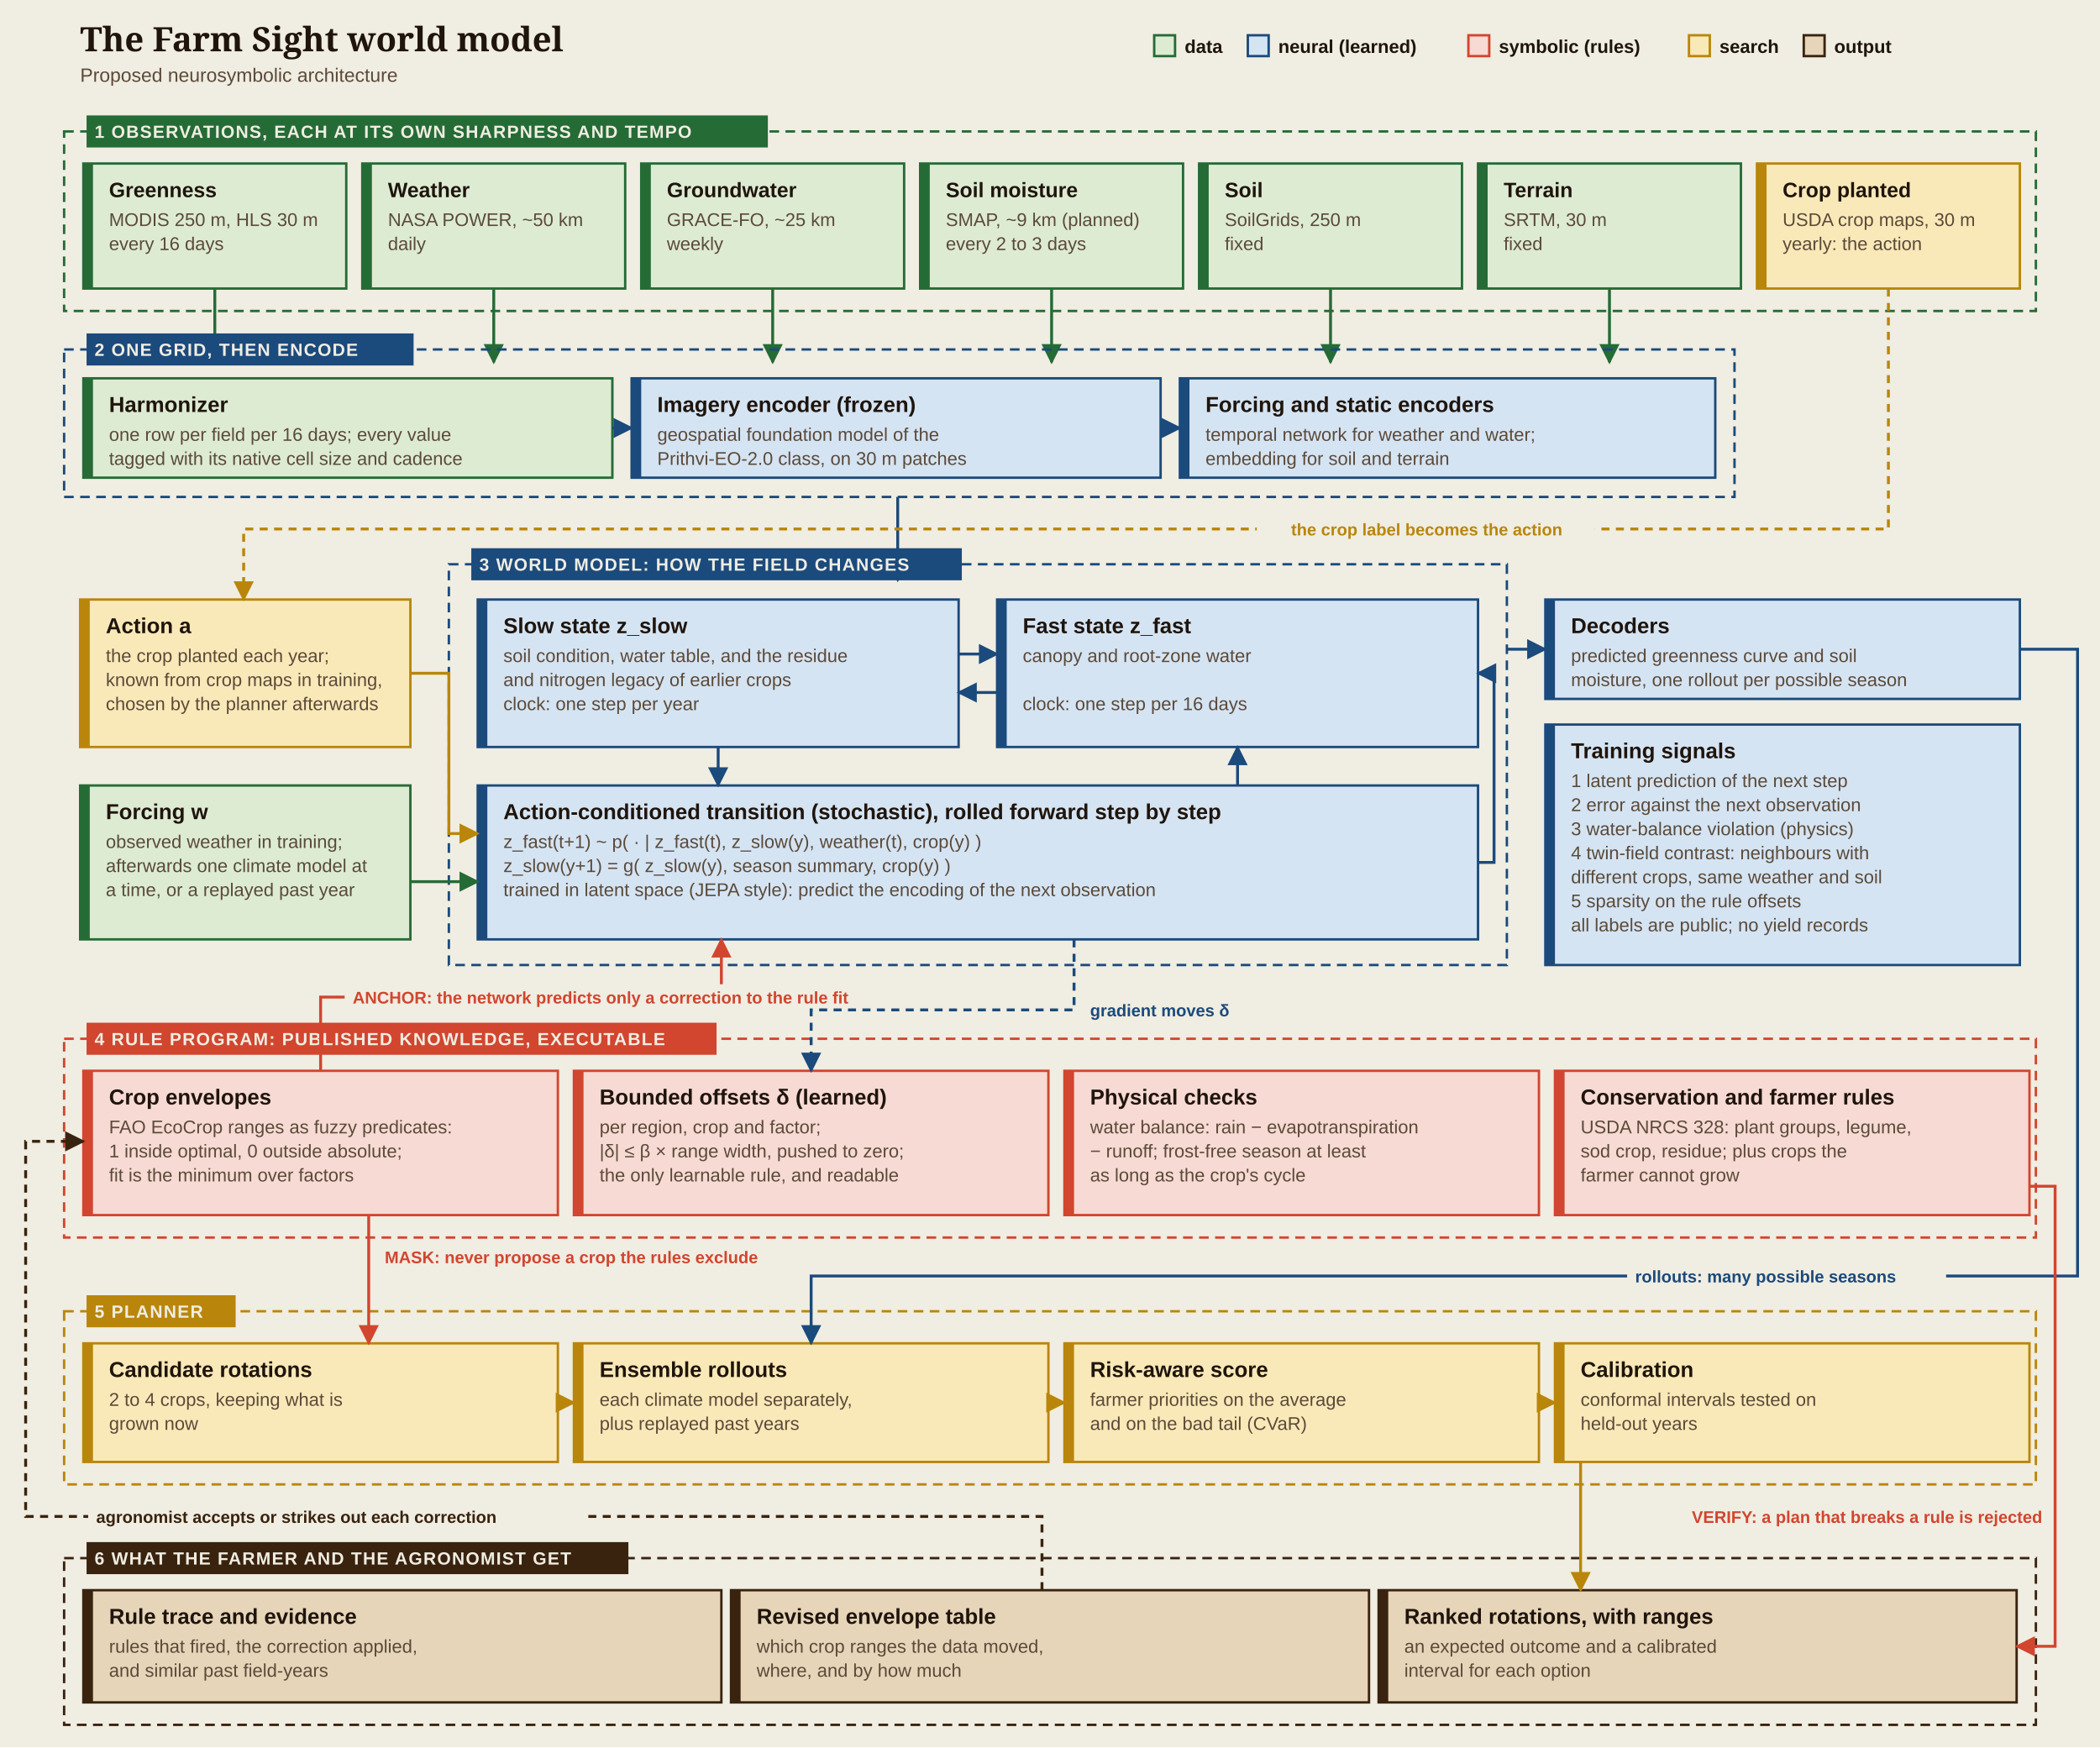
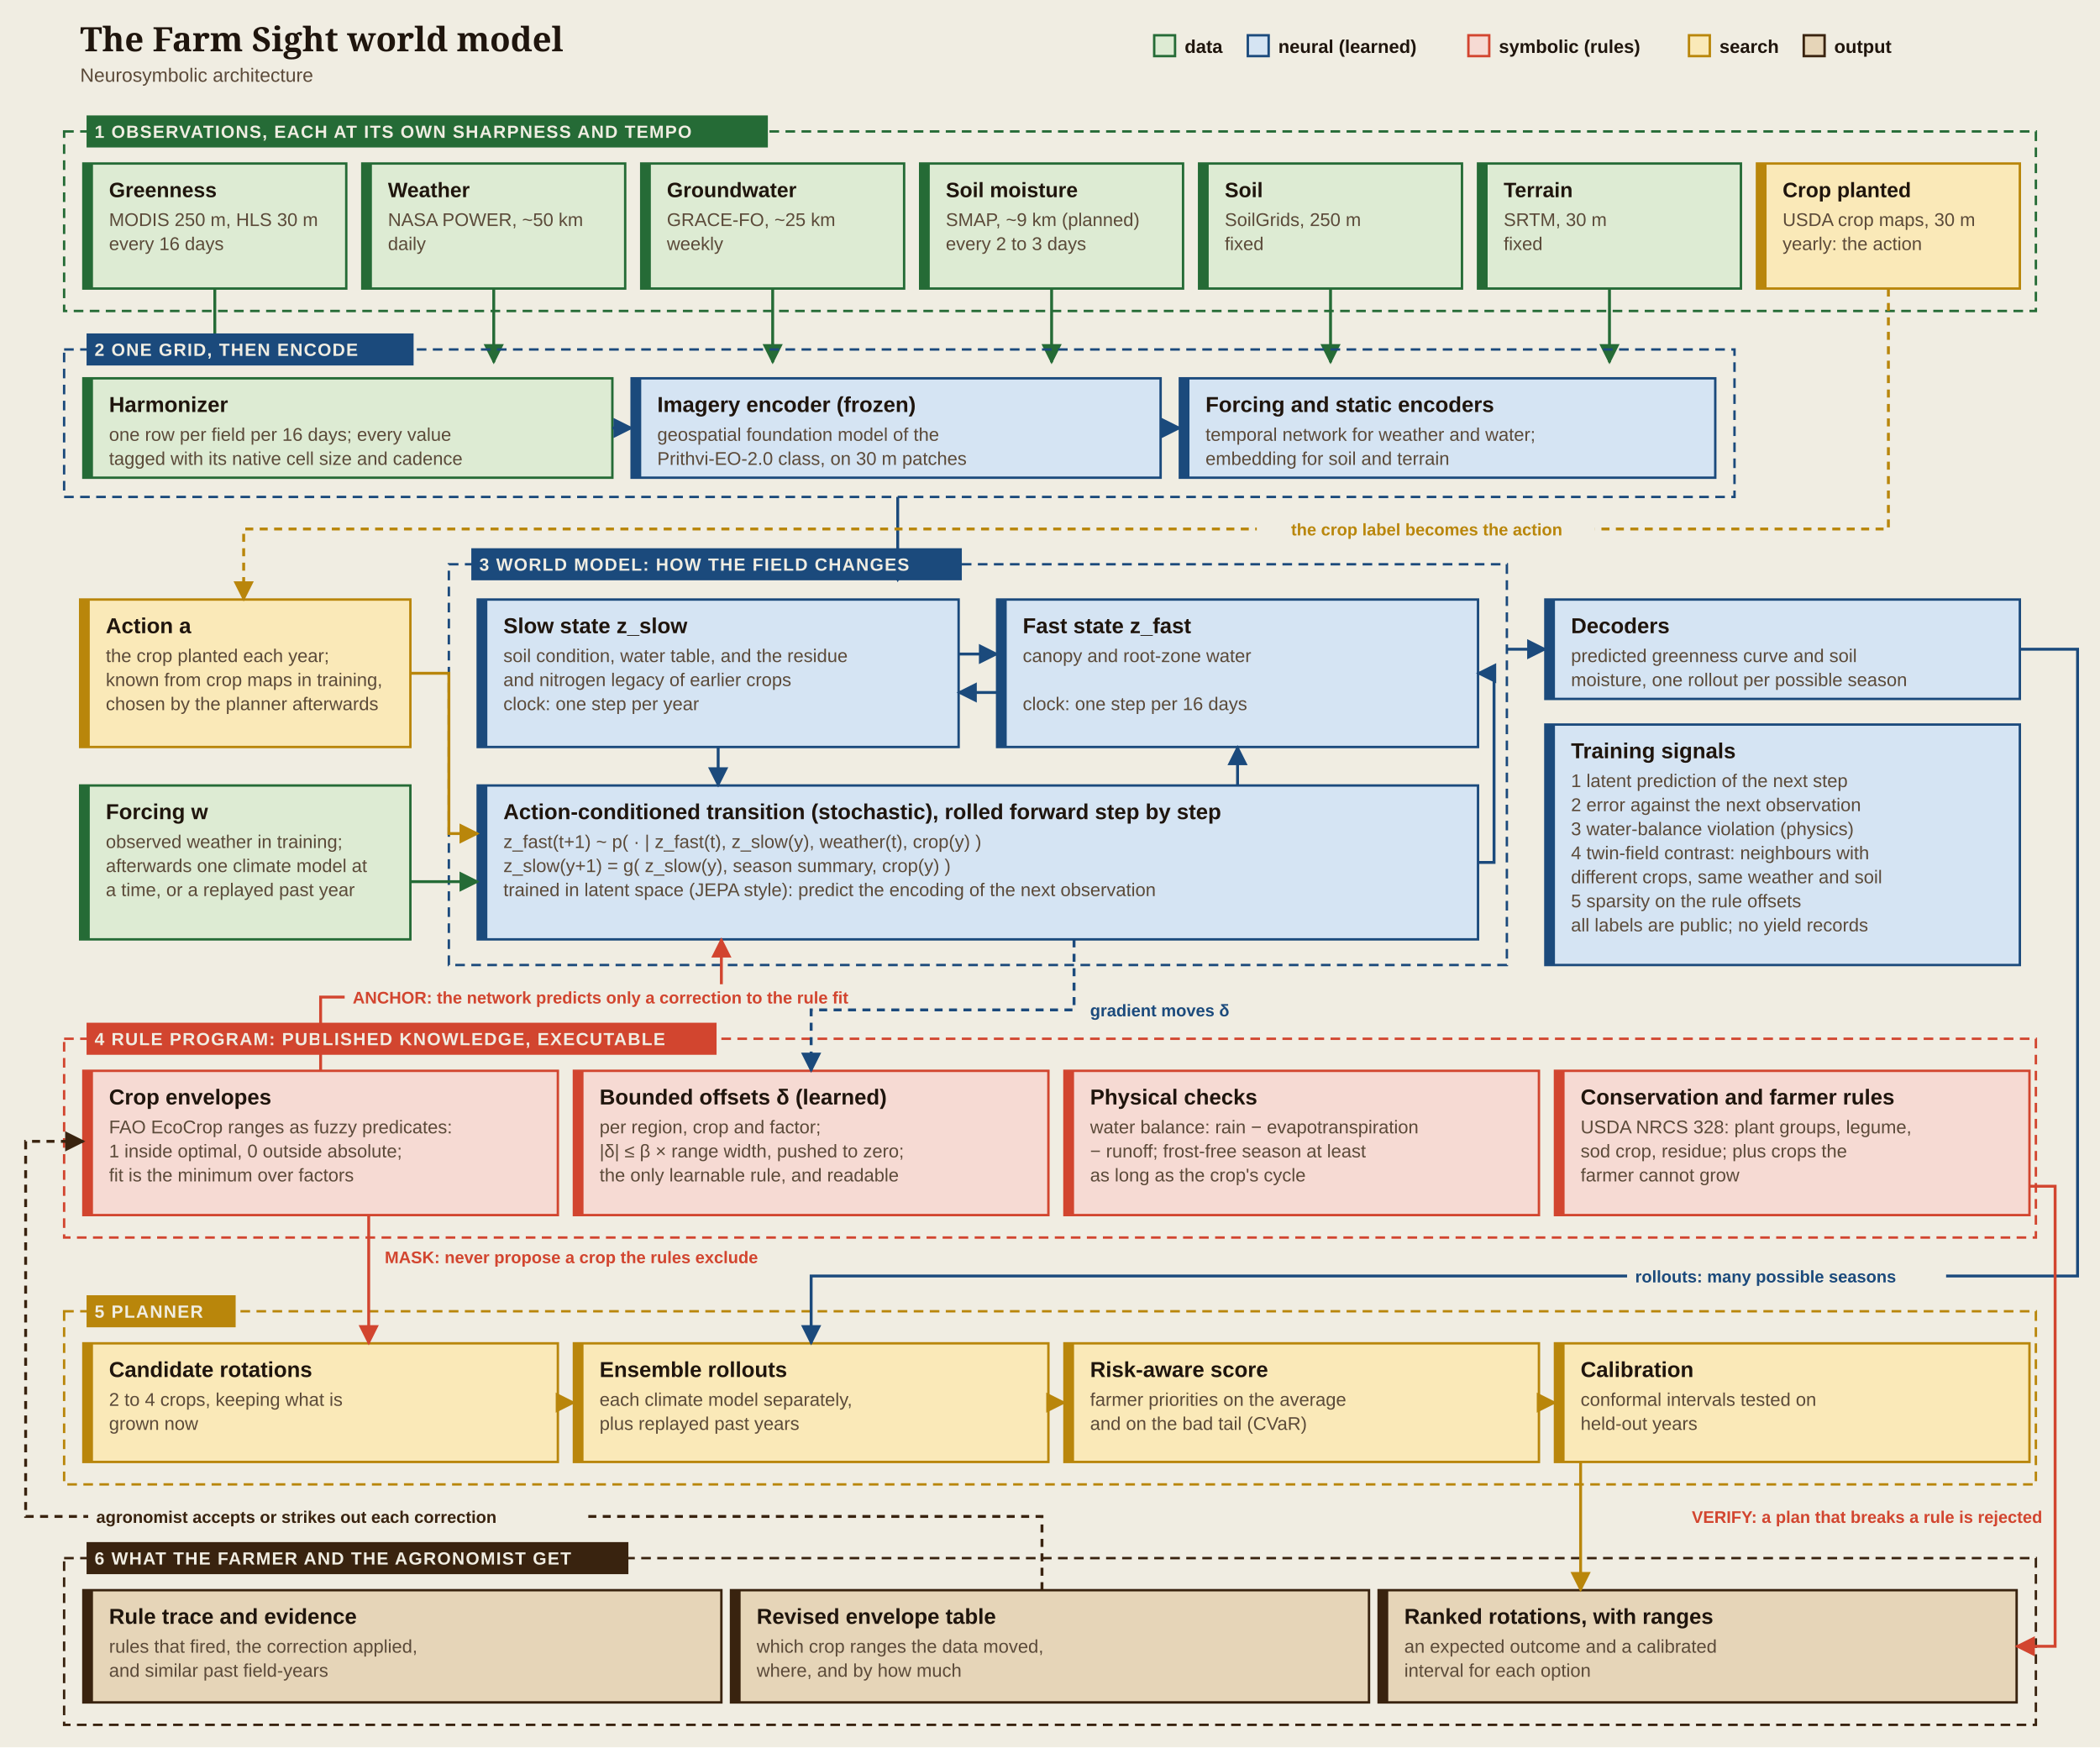
- <svg xmlns="http://www.w3.org/2000/svg" viewBox="-30 0 1310 1090" role="img" aria-label="Architecture of the proposed Farm Sight world model: observations are harmonized and encoded, a two-clock world model predicts how the field changes given the crop and the weather, a rule program anchors, masks and verifies it, and a planner searches rotations across climate models.">
+ <svg xmlns="http://www.w3.org/2000/svg" viewBox="-30 0 1310 1090" role="img" aria-label="Architecture of the Farm Sight world model: observations are harmonized and encoded, a two-clock world model predicts how the field changes given the crop and the weather, a rule program anchors, masks and verifies it, and a planner searches rotations across climate models.">
  <defs>
+     <marker id="arrow-39230F" viewBox="0 0 10 10" refX="9" refY="5" markerWidth="7" markerHeight="7" orient="auto-start-reverse">
+       <path d="M0 0L10 5L0 10z" fill="#39230F" />
+     </marker>
+     <marker id="arrow-B9860B" viewBox="0 0 10 10" refX="9" refY="5" markerWidth="7" markerHeight="7" orient="auto-start-reverse">
+       <path d="M0 0L10 5L0 10z" fill="#B9860B" />
+     </marker>
    <marker id="arrow-1B4A7C" viewBox="0 0 10 10" refX="9" refY="5" markerWidth="7" markerHeight="7" orient="auto-start-reverse">
      <path d="M0 0L10 5L0 10z" fill="#1B4A7C" />
    </marker>
-     <marker id="arrow-39230F" viewBox="0 0 10 10" refX="9" refY="5" markerWidth="7" markerHeight="7" orient="auto-start-reverse">
-       <path d="M0 0L10 5L0 10z" fill="#39230F" />
-     </marker>
-     <marker id="arrow-B9860B" viewBox="0 0 10 10" refX="9" refY="5" markerWidth="7" markerHeight="7" orient="auto-start-reverse">
-       <path d="M0 0L10 5L0 10z" fill="#B9860B" />
+     <marker id="arrow-D2452F" viewBox="0 0 10 10" refX="9" refY="5" markerWidth="7" markerHeight="7" orient="auto-start-reverse">
+       <path d="M0 0L10 5L0 10z" fill="#D2452F" />
    </marker>
    <marker id="arrow-256B36" viewBox="0 0 10 10" refX="9" refY="5" markerWidth="7" markerHeight="7" orient="auto-start-reverse">
      <path d="M0 0L10 5L0 10z" fill="#256B36" />
-     </marker>
-     <marker id="arrow-D2452F" viewBox="0 0 10 10" refX="9" refY="5" markerWidth="7" markerHeight="7" orient="auto-start-reverse">
-       <path d="M0 0L10 5L0 10z" fill="#D2452F" />
    </marker>
  </defs>
  <rect x="-30" width="1310" height="1090" fill="#F0EDE2" />
  <text x="20" y="32" font-family="Besley, Georgia, serif" font-size="21" font-weight="800" fill="#1F150D" text-anchor="start">The Farm Sight world model</text>
-   <text x="20" y="51" font-family="'Libre Franklin', 'Helvetica Neue', Arial, sans-serif" font-size="12" font-weight="500" fill="#5B4A39" text-anchor="start">Proposed neurosymbolic architecture</text>
+   <text x="20" y="51" font-family="'Libre Franklin', 'Helvetica Neue', Arial, sans-serif" font-size="12" font-weight="500" fill="#5B4A39" text-anchor="start">Neurosymbolic architecture</text>
  <rect x="690" y="22" width="13" height="13" fill="#DDEBD3" stroke="#256B36" stroke-width="1.5" />
  <text x="709" y="33" font-family="'Libre Franklin', 'Helvetica Neue', Arial, sans-serif" font-size="11.5" font-weight="600" fill="#1F150D" text-anchor="start">data</text>
  <rect x="748.4" y="22" width="13" height="13" fill="#D5E4F3" stroke="#1B4A7C" stroke-width="1.5" />
  <text x="767.4" y="33" font-family="'Libre Franklin', 'Helvetica Neue', Arial, sans-serif" font-size="11.5" font-weight="600" fill="#1F150D" text-anchor="start">neural (learned)</text>
  <rect x="886.0" y="22" width="13" height="13" fill="#F6DAD3" stroke="#D2452F" stroke-width="1.5" />
  <text x="905.0" y="33" font-family="'Libre Franklin', 'Helvetica Neue', Arial, sans-serif" font-size="11.5" font-weight="600" fill="#1F150D" text-anchor="start">symbolic (rules)</text>
  <rect x="1023.6" y="22" width="13" height="13" fill="#FAE9B8" stroke="#B9860B" stroke-width="1.5" />
  <text x="1042.6" y="33" font-family="'Libre Franklin', 'Helvetica Neue', Arial, sans-serif" font-size="11.5" font-weight="600" fill="#1F150D" text-anchor="start">search</text>
  <rect x="1095.2" y="22" width="13" height="13" fill="#E6D5B8" stroke="#39230F" stroke-width="1.5" />
  <text x="1114.2" y="33" font-family="'Libre Franklin', 'Helvetica Neue', Arial, sans-serif" font-size="11.5" font-weight="600" fill="#1F150D" text-anchor="start">output</text>
  <rect x="10" y="82" width="1230" height="112" fill="none" stroke="#256B36" stroke-width="1.5" stroke-dasharray="6 4" />
  <rect x="24" y="72" width="425" height="20" fill="#256B36" />
  <text x="29" y="86" font-family="'Libre Franklin', 'Helvetica Neue', Arial, sans-serif" font-size="11" font-weight="700" fill="#F0EDE2" text-anchor="start" letter-spacing=".06em">1  OBSERVATIONS, EACH AT ITS OWN SHARPNESS AND TEMPO</text>
  <rect x="22" y="102" width="164" height="78" fill="#DDEBD3" stroke="#256B36" stroke-width="1.5" />
  <rect x="22" y="102" width="6" height="78" fill="#256B36" />
  <text x="38" y="123" font-family="'Libre Franklin', 'Helvetica Neue', Arial, sans-serif" font-size="13" font-weight="700" fill="#1F150D" text-anchor="start">Greenness</text>
  <text x="38" y="141" font-family="'Libre Franklin', 'Helvetica Neue', Arial, sans-serif" font-size="11.5" font-weight="400" fill="#5B4A39" text-anchor="start">MODIS 250 m, HLS 30 m</text>
  <text x="38" y="156" font-family="'Libre Franklin', 'Helvetica Neue', Arial, sans-serif" font-size="11.5" font-weight="400" fill="#5B4A39" text-anchor="start">every 16 days</text>
  <polyline points="104.0,180 104.0,226" fill="none" stroke="#256B36" stroke-width="1.8" marker-end="url(#arrow-256B36)" />
  <rect x="196" y="102" width="164" height="78" fill="#DDEBD3" stroke="#256B36" stroke-width="1.5" />
  <rect x="196" y="102" width="6" height="78" fill="#256B36" />
  <text x="212" y="123" font-family="'Libre Franklin', 'Helvetica Neue', Arial, sans-serif" font-size="13" font-weight="700" fill="#1F150D" text-anchor="start">Weather</text>
  <text x="212" y="141" font-family="'Libre Franklin', 'Helvetica Neue', Arial, sans-serif" font-size="11.5" font-weight="400" fill="#5B4A39" text-anchor="start">NASA POWER, ~50 km</text>
  <text x="212" y="156" font-family="'Libre Franklin', 'Helvetica Neue', Arial, sans-serif" font-size="11.5" font-weight="400" fill="#5B4A39" text-anchor="start">daily</text>
  <polyline points="278.0,180 278.0,226" fill="none" stroke="#256B36" stroke-width="1.8" marker-end="url(#arrow-256B36)" />
  <rect x="370" y="102" width="164" height="78" fill="#DDEBD3" stroke="#256B36" stroke-width="1.5" />
  <rect x="370" y="102" width="6" height="78" fill="#256B36" />
  <text x="386" y="123" font-family="'Libre Franklin', 'Helvetica Neue', Arial, sans-serif" font-size="13" font-weight="700" fill="#1F150D" text-anchor="start">Groundwater</text>
  <text x="386" y="141" font-family="'Libre Franklin', 'Helvetica Neue', Arial, sans-serif" font-size="11.5" font-weight="400" fill="#5B4A39" text-anchor="start">GRACE-FO, ~25 km</text>
  <text x="386" y="156" font-family="'Libre Franklin', 'Helvetica Neue', Arial, sans-serif" font-size="11.5" font-weight="400" fill="#5B4A39" text-anchor="start">weekly</text>
  <polyline points="452.0,180 452.0,226" fill="none" stroke="#256B36" stroke-width="1.8" marker-end="url(#arrow-256B36)" />
  <rect x="544" y="102" width="164" height="78" fill="#DDEBD3" stroke="#256B36" stroke-width="1.5" />
  <rect x="544" y="102" width="6" height="78" fill="#256B36" />
  <text x="560" y="123" font-family="'Libre Franklin', 'Helvetica Neue', Arial, sans-serif" font-size="13" font-weight="700" fill="#1F150D" text-anchor="start">Soil moisture</text>
  <text x="560" y="141" font-family="'Libre Franklin', 'Helvetica Neue', Arial, sans-serif" font-size="11.5" font-weight="400" fill="#5B4A39" text-anchor="start">SMAP, ~9 km (planned)</text>
  <text x="560" y="156" font-family="'Libre Franklin', 'Helvetica Neue', Arial, sans-serif" font-size="11.5" font-weight="400" fill="#5B4A39" text-anchor="start">every 2 to 3 days</text>
  <polyline points="626.0,180 626.0,226" fill="none" stroke="#256B36" stroke-width="1.8" marker-end="url(#arrow-256B36)" />
  <rect x="718" y="102" width="164" height="78" fill="#DDEBD3" stroke="#256B36" stroke-width="1.5" />
  <rect x="718" y="102" width="6" height="78" fill="#256B36" />
  <text x="734" y="123" font-family="'Libre Franklin', 'Helvetica Neue', Arial, sans-serif" font-size="13" font-weight="700" fill="#1F150D" text-anchor="start">Soil</text>
  <text x="734" y="141" font-family="'Libre Franklin', 'Helvetica Neue', Arial, sans-serif" font-size="11.5" font-weight="400" fill="#5B4A39" text-anchor="start">SoilGrids, 250 m</text>
  <text x="734" y="156" font-family="'Libre Franklin', 'Helvetica Neue', Arial, sans-serif" font-size="11.5" font-weight="400" fill="#5B4A39" text-anchor="start">fixed</text>
  <polyline points="800.0,180 800.0,226" fill="none" stroke="#256B36" stroke-width="1.8" marker-end="url(#arrow-256B36)" />
  <rect x="892" y="102" width="164" height="78" fill="#DDEBD3" stroke="#256B36" stroke-width="1.5" />
  <rect x="892" y="102" width="6" height="78" fill="#256B36" />
  <text x="908" y="123" font-family="'Libre Franklin', 'Helvetica Neue', Arial, sans-serif" font-size="13" font-weight="700" fill="#1F150D" text-anchor="start">Terrain</text>
  <text x="908" y="141" font-family="'Libre Franklin', 'Helvetica Neue', Arial, sans-serif" font-size="11.5" font-weight="400" fill="#5B4A39" text-anchor="start">SRTM, 30 m</text>
  <text x="908" y="156" font-family="'Libre Franklin', 'Helvetica Neue', Arial, sans-serif" font-size="11.5" font-weight="400" fill="#5B4A39" text-anchor="start">fixed</text>
  <polyline points="974.0,180 974.0,226" fill="none" stroke="#256B36" stroke-width="1.8" marker-end="url(#arrow-256B36)" />
  <rect x="1066" y="102" width="164" height="78" fill="#FAE9B8" stroke="#B9860B" stroke-width="1.5" />
  <rect x="1066" y="102" width="6" height="78" fill="#B9860B" />
  <text x="1082" y="123" font-family="'Libre Franklin', 'Helvetica Neue', Arial, sans-serif" font-size="13" font-weight="700" fill="#1F150D" text-anchor="start">Crop planted</text>
  <text x="1082" y="141" font-family="'Libre Franklin', 'Helvetica Neue', Arial, sans-serif" font-size="11.5" font-weight="400" fill="#5B4A39" text-anchor="start">USDA crop maps, 30 m</text>
  <text x="1082" y="156" font-family="'Libre Franklin', 'Helvetica Neue', Arial, sans-serif" font-size="11.5" font-weight="400" fill="#5B4A39" text-anchor="start">yearly: the action</text>
  <rect x="10" y="218" width="1042" height="92" fill="none" stroke="#1B4A7C" stroke-width="1.5" stroke-dasharray="6 4" />
  <rect x="24" y="208" width="204" height="20" fill="#1B4A7C" />
  <text x="29" y="222" font-family="'Libre Franklin', 'Helvetica Neue', Arial, sans-serif" font-size="11" font-weight="700" fill="#F0EDE2" text-anchor="start" letter-spacing=".06em">2  ONE GRID, THEN ENCODE</text>
  <rect x="22" y="236" width="330" height="62" fill="#DDEBD3" stroke="#256B36" stroke-width="1.5" />
  <rect x="22" y="236" width="6" height="62" fill="#256B36" />
  <text x="38" y="257" font-family="'Libre Franklin', 'Helvetica Neue', Arial, sans-serif" font-size="13.5" font-weight="700" fill="#1F150D" text-anchor="start">Harmonizer</text>
  <text x="38" y="275" font-family="'Libre Franklin', 'Helvetica Neue', Arial, sans-serif" font-size="11.5" font-weight="400" fill="#5B4A39" text-anchor="start">one row per field per 16 days; every value</text>
  <text x="38" y="290" font-family="'Libre Franklin', 'Helvetica Neue', Arial, sans-serif" font-size="11.5" font-weight="400" fill="#5B4A39" text-anchor="start">tagged with its native cell size and cadence</text>
  <rect x="364" y="236" width="330" height="62" fill="#D5E4F3" stroke="#1B4A7C" stroke-width="1.5" />
  <rect x="364" y="236" width="6" height="62" fill="#1B4A7C" />
  <text x="380" y="257" font-family="'Libre Franklin', 'Helvetica Neue', Arial, sans-serif" font-size="13.5" font-weight="700" fill="#1F150D" text-anchor="start">Imagery encoder (frozen)</text>
  <text x="380" y="275" font-family="'Libre Franklin', 'Helvetica Neue', Arial, sans-serif" font-size="11.5" font-weight="400" fill="#5B4A39" text-anchor="start">geospatial foundation model of the</text>
  <text x="380" y="290" font-family="'Libre Franklin', 'Helvetica Neue', Arial, sans-serif" font-size="11.5" font-weight="400" fill="#5B4A39" text-anchor="start">Prithvi-EO-2.0 class, on 30 m patches</text>
  <rect x="706" y="236" width="334" height="62" fill="#D5E4F3" stroke="#1B4A7C" stroke-width="1.5" />
  <rect x="706" y="236" width="6" height="62" fill="#1B4A7C" />
  <text x="722" y="257" font-family="'Libre Franklin', 'Helvetica Neue', Arial, sans-serif" font-size="13.5" font-weight="700" fill="#1F150D" text-anchor="start">Forcing and static encoders</text>
  <text x="722" y="275" font-family="'Libre Franklin', 'Helvetica Neue', Arial, sans-serif" font-size="11.5" font-weight="400" fill="#5B4A39" text-anchor="start">temporal network for weather and water;</text>
  <text x="722" y="290" font-family="'Libre Franklin', 'Helvetica Neue', Arial, sans-serif" font-size="11.5" font-weight="400" fill="#5B4A39" text-anchor="start">embedding for soil and terrain</text>
  <polyline points="352,267 364,267" fill="none" stroke="#1B4A7C" stroke-width="1.8" marker-end="url(#arrow-1B4A7C)" />
  <polyline points="694,267 706,267" fill="none" stroke="#1B4A7C" stroke-width="1.8" marker-end="url(#arrow-1B4A7C)" />
  <polyline points="530,310 530,362" fill="none" stroke="#1B4A7C" stroke-width="1.8" marker-end="url(#arrow-1B4A7C)" />
  <rect x="250" y="352" width="660" height="250" fill="none" stroke="#1B4A7C" stroke-width="1.5" stroke-dasharray="6 4" />
  <rect x="264" y="342" width="306" height="20" fill="#1B4A7C" />
  <text x="269" y="356" font-family="'Libre Franklin', 'Helvetica Neue', Arial, sans-serif" font-size="11" font-weight="700" fill="#F0EDE2" text-anchor="start" letter-spacing=".06em">3  WORLD MODEL: HOW THE FIELD CHANGES</text>
  <rect x="268" y="374" width="300" height="92" fill="#D5E4F3" stroke="#1B4A7C" stroke-width="1.5" />
  <rect x="268" y="374" width="6" height="92" fill="#1B4A7C" />
  <text x="284" y="395" font-family="'Libre Franklin', 'Helvetica Neue', Arial, sans-serif" font-size="13.5" font-weight="700" fill="#1F150D" text-anchor="start">Slow state  z_slow</text>
  <text x="284" y="413" font-family="'Libre Franklin', 'Helvetica Neue', Arial, sans-serif" font-size="11.5" font-weight="400" fill="#5B4A39" text-anchor="start">soil condition, water table, and the residue</text>
  <text x="284" y="428" font-family="'Libre Franklin', 'Helvetica Neue', Arial, sans-serif" font-size="11.5" font-weight="400" fill="#5B4A39" text-anchor="start">and nitrogen legacy of earlier crops</text>
  <text x="284" y="443" font-family="'Libre Franklin', 'Helvetica Neue', Arial, sans-serif" font-size="11.5" font-weight="400" fill="#5B4A39" text-anchor="start">clock: one step per year</text>
  <rect x="592" y="374" width="300" height="92" fill="#D5E4F3" stroke="#1B4A7C" stroke-width="1.5" />
  <rect x="592" y="374" width="6" height="92" fill="#1B4A7C" />
  <text x="608" y="395" font-family="'Libre Franklin', 'Helvetica Neue', Arial, sans-serif" font-size="13.5" font-weight="700" fill="#1F150D" text-anchor="start">Fast state  z_fast</text>
  <text x="608" y="413" font-family="'Libre Franklin', 'Helvetica Neue', Arial, sans-serif" font-size="11.5" font-weight="400" fill="#5B4A39" text-anchor="start">canopy and root-zone water</text>
  <text x="608" y="428" font-family="'Libre Franklin', 'Helvetica Neue', Arial, sans-serif" font-size="11.5" font-weight="400" fill="#5B4A39" text-anchor="start" />
  <text x="608" y="443" font-family="'Libre Franklin', 'Helvetica Neue', Arial, sans-serif" font-size="11.5" font-weight="400" fill="#5B4A39" text-anchor="start">clock: one step per 16 days</text>
  <polyline points="568,408 592,408" fill="none" stroke="#1B4A7C" stroke-width="1.8" marker-end="url(#arrow-1B4A7C)" />
  <polyline points="592,432 568,432" fill="none" stroke="#1B4A7C" stroke-width="1.8" marker-end="url(#arrow-1B4A7C)" />
  <rect x="268" y="490" width="624" height="96" fill="#D5E4F3" stroke="#1B4A7C" stroke-width="1.5" />
  <rect x="268" y="490" width="6" height="96" fill="#1B4A7C" />
  <text x="284" y="511" font-family="'Libre Franklin', 'Helvetica Neue', Arial, sans-serif" font-size="13.5" font-weight="700" fill="#1F150D" text-anchor="start">Action-conditioned transition (stochastic), rolled forward step by step</text>
  <text x="284" y="529" font-family="'Libre Franklin', 'Helvetica Neue', Arial, sans-serif" font-size="11.5" font-weight="400" fill="#5B4A39" text-anchor="start">z_fast(t+1) ~ p( · | z_fast(t), z_slow(y), weather(t), crop(y) )</text>
  <text x="284" y="544" font-family="'Libre Franklin', 'Helvetica Neue', Arial, sans-serif" font-size="11.5" font-weight="400" fill="#5B4A39" text-anchor="start">z_slow(y+1) = g( z_slow(y), season summary, crop(y) )</text>
  <text x="284" y="559" font-family="'Libre Franklin', 'Helvetica Neue', Arial, sans-serif" font-size="11.5" font-weight="400" fill="#5B4A39" text-anchor="start">trained in latent space (JEPA style): predict the encoding of the next observation</text>
  <polyline points="418,466 418,490" fill="none" stroke="#1B4A7C" stroke-width="1.8" marker-end="url(#arrow-1B4A7C)" />
  <polyline points="742,490 742,466" fill="none" stroke="#1B4A7C" stroke-width="1.8" marker-end="url(#arrow-1B4A7C)" />
  <polyline points="892,538 902,538 902,420 892,420" fill="none" stroke="#1B4A7C" stroke-width="1.8" marker-end="url(#arrow-1B4A7C)" />
  <rect x="20" y="374" width="206" height="92" fill="#FAE9B8" stroke="#B9860B" stroke-width="1.5" />
  <rect x="20" y="374" width="6" height="92" fill="#B9860B" />
  <text x="36" y="395" font-family="'Libre Franklin', 'Helvetica Neue', Arial, sans-serif" font-size="13.5" font-weight="700" fill="#1F150D" text-anchor="start">Action  a</text>
  <text x="36" y="413" font-family="'Libre Franklin', 'Helvetica Neue', Arial, sans-serif" font-size="11.5" font-weight="400" fill="#5B4A39" text-anchor="start">the crop planted each year;</text>
  <text x="36" y="428" font-family="'Libre Franklin', 'Helvetica Neue', Arial, sans-serif" font-size="11.5" font-weight="400" fill="#5B4A39" text-anchor="start">known from crop maps in training,</text>
  <text x="36" y="443" font-family="'Libre Franklin', 'Helvetica Neue', Arial, sans-serif" font-size="11.5" font-weight="400" fill="#5B4A39" text-anchor="start">chosen by the planner afterwards</text>
  <rect x="20" y="490" width="206" height="96" fill="#DDEBD3" stroke="#256B36" stroke-width="1.5" />
  <rect x="20" y="490" width="6" height="96" fill="#256B36" />
  <text x="36" y="511" font-family="'Libre Franklin', 'Helvetica Neue', Arial, sans-serif" font-size="13.5" font-weight="700" fill="#1F150D" text-anchor="start">Forcing  w</text>
  <text x="36" y="529" font-family="'Libre Franklin', 'Helvetica Neue', Arial, sans-serif" font-size="11.5" font-weight="400" fill="#5B4A39" text-anchor="start">observed weather in training;</text>
  <text x="36" y="544" font-family="'Libre Franklin', 'Helvetica Neue', Arial, sans-serif" font-size="11.5" font-weight="400" fill="#5B4A39" text-anchor="start">afterwards one climate model at</text>
  <text x="36" y="559" font-family="'Libre Franklin', 'Helvetica Neue', Arial, sans-serif" font-size="11.5" font-weight="400" fill="#5B4A39" text-anchor="start">a time, or a replayed past year</text>
  <polyline points="226,420 250,420 250,520 268,520" fill="none" stroke="#B9860B" stroke-width="1.8" marker-end="url(#arrow-B9860B)" />
  <polyline points="226,550 268,550" fill="none" stroke="#256B36" stroke-width="1.8" marker-end="url(#arrow-256B36)" />
  <polyline points="1148.0,180 1148.0,330 122,330 122,374" fill="none" stroke="#B9860B" stroke-width="1.8" stroke-dasharray="5 4" marker-end="url(#arrow-B9860B)" />
  <rect x="754" y="322" width="211" height="17" fill="#F0EDE2" />
  <text x="860" y="334" font-family="'Libre Franklin', 'Helvetica Neue', Arial, sans-serif" font-size="10.5" font-weight="650" fill="#B9860B" text-anchor="middle">the crop label becomes the action</text>
  <rect x="934" y="374" width="296" height="62" fill="#D5E4F3" stroke="#1B4A7C" stroke-width="1.5" />
  <rect x="934" y="374" width="6" height="62" fill="#1B4A7C" />
  <text x="950" y="395" font-family="'Libre Franklin', 'Helvetica Neue', Arial, sans-serif" font-size="13.5" font-weight="700" fill="#1F150D" text-anchor="start">Decoders</text>
  <text x="950" y="413" font-family="'Libre Franklin', 'Helvetica Neue', Arial, sans-serif" font-size="11.5" font-weight="400" fill="#5B4A39" text-anchor="start">predicted greenness curve and soil</text>
  <text x="950" y="428" font-family="'Libre Franklin', 'Helvetica Neue', Arial, sans-serif" font-size="11.5" font-weight="400" fill="#5B4A39" text-anchor="start">moisture, one rollout per possible season</text>
  <polyline points="910,405 934,405" fill="none" stroke="#1B4A7C" stroke-width="1.8" marker-end="url(#arrow-1B4A7C)" />
  <rect x="934" y="452" width="296" height="150" fill="#D5E4F3" stroke="#1B4A7C" stroke-width="1.5" />
  <rect x="934" y="452" width="6" height="150" fill="#1B4A7C" />
  <text x="950" y="473" font-family="'Libre Franklin', 'Helvetica Neue', Arial, sans-serif" font-size="13.5" font-weight="700" fill="#1F150D" text-anchor="start">Training signals</text>
  <text x="950" y="491" font-family="'Libre Franklin', 'Helvetica Neue', Arial, sans-serif" font-size="11.5" font-weight="400" fill="#5B4A39" text-anchor="start">1  latent prediction of the next step</text>
  <text x="950" y="506" font-family="'Libre Franklin', 'Helvetica Neue', Arial, sans-serif" font-size="11.5" font-weight="400" fill="#5B4A39" text-anchor="start">2  error against the next observation</text>
  <text x="950" y="521" font-family="'Libre Franklin', 'Helvetica Neue', Arial, sans-serif" font-size="11.5" font-weight="400" fill="#5B4A39" text-anchor="start">3  water-balance violation (physics)</text>
  <text x="950" y="536" font-family="'Libre Franklin', 'Helvetica Neue', Arial, sans-serif" font-size="11.5" font-weight="400" fill="#5B4A39" text-anchor="start">4  twin-field contrast: neighbours with</text>
  <text x="950" y="551" font-family="'Libre Franklin', 'Helvetica Neue', Arial, sans-serif" font-size="11.5" font-weight="400" fill="#5B4A39" text-anchor="start">    different crops, same weather and soil</text>
  <text x="950" y="566" font-family="'Libre Franklin', 'Helvetica Neue', Arial, sans-serif" font-size="11.5" font-weight="400" fill="#5B4A39" text-anchor="start">5  sparsity on the rule offsets</text>
  <text x="950" y="581" font-family="'Libre Franklin', 'Helvetica Neue', Arial, sans-serif" font-size="11.5" font-weight="400" fill="#5B4A39" text-anchor="start">all labels are public; no yield records</text>
  <rect x="10" y="648" width="1230" height="124" fill="none" stroke="#D2452F" stroke-width="1.5" stroke-dasharray="6 4" />
  <rect x="24" y="638" width="393" height="20" fill="#D2452F" />
  <text x="29" y="652" font-family="'Libre Franklin', 'Helvetica Neue', Arial, sans-serif" font-size="11" font-weight="700" fill="#F0EDE2" text-anchor="start" letter-spacing=".06em">4  RULE PROGRAM: PUBLISHED KNOWLEDGE, EXECUTABLE</text>
  <rect x="22" y="668" width="296" height="90" fill="#F6DAD3" stroke="#D2452F" stroke-width="1.5" />
  <rect x="22" y="668" width="6" height="90" fill="#D2452F" />
  <text x="38" y="689" font-family="'Libre Franklin', 'Helvetica Neue', Arial, sans-serif" font-size="13.5" font-weight="700" fill="#1F150D" text-anchor="start">Crop envelopes</text>
  <text x="38" y="707" font-family="'Libre Franklin', 'Helvetica Neue', Arial, sans-serif" font-size="11.5" font-weight="400" fill="#5B4A39" text-anchor="start">FAO EcoCrop ranges as fuzzy predicates:</text>
  <text x="38" y="722" font-family="'Libre Franklin', 'Helvetica Neue', Arial, sans-serif" font-size="11.5" font-weight="400" fill="#5B4A39" text-anchor="start">1 inside optimal, 0 outside absolute;</text>
  <text x="38" y="737" font-family="'Libre Franklin', 'Helvetica Neue', Arial, sans-serif" font-size="11.5" font-weight="400" fill="#5B4A39" text-anchor="start">fit is the minimum over factors</text>
  <rect x="328" y="668" width="296" height="90" fill="#F6DAD3" stroke="#D2452F" stroke-width="1.5" />
  <rect x="328" y="668" width="6" height="90" fill="#D2452F" />
  <text x="344" y="689" font-family="'Libre Franklin', 'Helvetica Neue', Arial, sans-serif" font-size="13.5" font-weight="700" fill="#1F150D" text-anchor="start">Bounded offsets  δ  (learned)</text>
  <text x="344" y="707" font-family="'Libre Franklin', 'Helvetica Neue', Arial, sans-serif" font-size="11.5" font-weight="400" fill="#5B4A39" text-anchor="start">per region, crop and factor;</text>
  <text x="344" y="722" font-family="'Libre Franklin', 'Helvetica Neue', Arial, sans-serif" font-size="11.5" font-weight="400" fill="#5B4A39" text-anchor="start">|δ| ≤ β × range width, pushed to zero;</text>
  <text x="344" y="737" font-family="'Libre Franklin', 'Helvetica Neue', Arial, sans-serif" font-size="11.5" font-weight="400" fill="#5B4A39" text-anchor="start">the only learnable rule, and readable</text>
  <rect x="634" y="668" width="296" height="90" fill="#F6DAD3" stroke="#D2452F" stroke-width="1.5" />
  <rect x="634" y="668" width="6" height="90" fill="#D2452F" />
  <text x="650" y="689" font-family="'Libre Franklin', 'Helvetica Neue', Arial, sans-serif" font-size="13.5" font-weight="700" fill="#1F150D" text-anchor="start">Physical checks</text>
  <text x="650" y="707" font-family="'Libre Franklin', 'Helvetica Neue', Arial, sans-serif" font-size="11.5" font-weight="400" fill="#5B4A39" text-anchor="start">water balance: rain − evapotranspiration</text>
  <text x="650" y="722" font-family="'Libre Franklin', 'Helvetica Neue', Arial, sans-serif" font-size="11.5" font-weight="400" fill="#5B4A39" text-anchor="start">− runoff; frost-free season at least</text>
  <text x="650" y="737" font-family="'Libre Franklin', 'Helvetica Neue', Arial, sans-serif" font-size="11.5" font-weight="400" fill="#5B4A39" text-anchor="start">as long as the crop's cycle</text>
  <rect x="940" y="668" width="296" height="90" fill="#F6DAD3" stroke="#D2452F" stroke-width="1.5" />
  <rect x="940" y="668" width="6" height="90" fill="#D2452F" />
  <text x="956" y="689" font-family="'Libre Franklin', 'Helvetica Neue', Arial, sans-serif" font-size="13.5" font-weight="700" fill="#1F150D" text-anchor="start">Conservation and farmer rules</text>
  <text x="956" y="707" font-family="'Libre Franklin', 'Helvetica Neue', Arial, sans-serif" font-size="11.5" font-weight="400" fill="#5B4A39" text-anchor="start">USDA NRCS 328: plant groups, legume,</text>
  <text x="956" y="722" font-family="'Libre Franklin', 'Helvetica Neue', Arial, sans-serif" font-size="11.5" font-weight="400" fill="#5B4A39" text-anchor="start">sod crop, residue; plus crops the</text>
  <text x="956" y="737" font-family="'Libre Franklin', 'Helvetica Neue', Arial, sans-serif" font-size="11.5" font-weight="400" fill="#5B4A39" text-anchor="start">farmer cannot grow</text>
  <polyline points="170,668 170,622 420,622 420,586" fill="none" stroke="#D2452F" stroke-width="1.8" marker-end="url(#arrow-D2452F)" />
  <rect x="185" y="614" width="388" height="17" fill="#F0EDE2" />
  <text x="190" y="626" font-family="'Libre Franklin', 'Helvetica Neue', Arial, sans-serif" font-size="10.5" font-weight="650" fill="#D2452F" text-anchor="start">ANCHOR: the network predicts only a correction to the rule fit</text>
  <polyline points="640,586 640,630 476,630 476,668" fill="none" stroke="#1B4A7C" stroke-width="1.8" stroke-dasharray="5 4" marker-end="url(#arrow-1B4A7C)" />
  <rect x="645" y="622" width="108" height="17" fill="#F0EDE2" />
  <text x="650" y="634" font-family="'Libre Franklin', 'Helvetica Neue', Arial, sans-serif" font-size="10.5" font-weight="650" fill="#1B4A7C" text-anchor="start">gradient moves δ</text>
  <rect x="10" y="818" width="1230" height="108" fill="none" stroke="#B9860B" stroke-width="1.5" stroke-dasharray="6 4" />
  <rect x="24" y="808" width="93" height="20" fill="#B9860B" />
  <text x="29" y="822" font-family="'Libre Franklin', 'Helvetica Neue', Arial, sans-serif" font-size="11" font-weight="700" fill="#F0EDE2" text-anchor="start" letter-spacing=".06em">5  PLANNER</text>
  <rect x="22" y="838" width="296" height="74" fill="#FAE9B8" stroke="#B9860B" stroke-width="1.5" />
  <rect x="22" y="838" width="6" height="74" fill="#B9860B" />
  <text x="38" y="859" font-family="'Libre Franklin', 'Helvetica Neue', Arial, sans-serif" font-size="13.5" font-weight="700" fill="#1F150D" text-anchor="start">Candidate rotations</text>
  <text x="38" y="877" font-family="'Libre Franklin', 'Helvetica Neue', Arial, sans-serif" font-size="11.5" font-weight="400" fill="#5B4A39" text-anchor="start">2 to 4 crops, keeping what is</text>
  <text x="38" y="892" font-family="'Libre Franklin', 'Helvetica Neue', Arial, sans-serif" font-size="11.5" font-weight="400" fill="#5B4A39" text-anchor="start">grown now</text>
  <rect x="328" y="838" width="296" height="74" fill="#FAE9B8" stroke="#B9860B" stroke-width="1.5" />
  <rect x="328" y="838" width="6" height="74" fill="#B9860B" />
  <text x="344" y="859" font-family="'Libre Franklin', 'Helvetica Neue', Arial, sans-serif" font-size="13.5" font-weight="700" fill="#1F150D" text-anchor="start">Ensemble rollouts</text>
  <text x="344" y="877" font-family="'Libre Franklin', 'Helvetica Neue', Arial, sans-serif" font-size="11.5" font-weight="400" fill="#5B4A39" text-anchor="start">each climate model separately,</text>
  <text x="344" y="892" font-family="'Libre Franklin', 'Helvetica Neue', Arial, sans-serif" font-size="11.5" font-weight="400" fill="#5B4A39" text-anchor="start">plus replayed past years</text>
  <polyline points="318,875 328,875" fill="none" stroke="#B9860B" stroke-width="1.8" marker-end="url(#arrow-B9860B)" />
  <rect x="634" y="838" width="296" height="74" fill="#FAE9B8" stroke="#B9860B" stroke-width="1.5" />
  <rect x="634" y="838" width="6" height="74" fill="#B9860B" />
  <text x="650" y="859" font-family="'Libre Franklin', 'Helvetica Neue', Arial, sans-serif" font-size="13.5" font-weight="700" fill="#1F150D" text-anchor="start">Risk-aware score</text>
  <text x="650" y="877" font-family="'Libre Franklin', 'Helvetica Neue', Arial, sans-serif" font-size="11.5" font-weight="400" fill="#5B4A39" text-anchor="start">farmer priorities on the average</text>
  <text x="650" y="892" font-family="'Libre Franklin', 'Helvetica Neue', Arial, sans-serif" font-size="11.5" font-weight="400" fill="#5B4A39" text-anchor="start">and on the bad tail (CVaR)</text>
  <polyline points="624,875 634,875" fill="none" stroke="#B9860B" stroke-width="1.8" marker-end="url(#arrow-B9860B)" />
  <rect x="940" y="838" width="296" height="74" fill="#FAE9B8" stroke="#B9860B" stroke-width="1.5" />
  <rect x="940" y="838" width="6" height="74" fill="#B9860B" />
  <text x="956" y="859" font-family="'Libre Franklin', 'Helvetica Neue', Arial, sans-serif" font-size="13.5" font-weight="700" fill="#1F150D" text-anchor="start">Calibration</text>
  <text x="956" y="877" font-family="'Libre Franklin', 'Helvetica Neue', Arial, sans-serif" font-size="11.5" font-weight="400" fill="#5B4A39" text-anchor="start">conformal intervals tested on</text>
  <text x="956" y="892" font-family="'Libre Franklin', 'Helvetica Neue', Arial, sans-serif" font-size="11.5" font-weight="400" fill="#5B4A39" text-anchor="start">held-out years</text>
  <polyline points="930,875 940,875" fill="none" stroke="#B9860B" stroke-width="1.8" marker-end="url(#arrow-B9860B)" />
  <polyline points="200,758 200,838" fill="none" stroke="#D2452F" stroke-width="1.8" marker-end="url(#arrow-D2452F)" />
  <rect x="205" y="776" width="278" height="17" fill="#F0EDE2" />
  <text x="210" y="788" font-family="'Libre Franklin', 'Helvetica Neue', Arial, sans-serif" font-size="10.5" font-weight="650" fill="#D2452F" text-anchor="start">MASK: never propose a crop the rules exclude</text>
  <polyline points="1230,405 1266,405 1266,796 476,796 476,838" fill="none" stroke="#1B4A7C" stroke-width="1.8" marker-end="url(#arrow-1B4A7C)" />
  <rect x="985" y="788" width="199" height="17" fill="#F0EDE2" />
  <text x="990" y="800" font-family="'Libre Franklin', 'Helvetica Neue', Arial, sans-serif" font-size="10.5" font-weight="650" fill="#1B4A7C" text-anchor="start">rollouts: many possible seasons</text>
  <rect x="10" y="972" width="1230" height="104" fill="none" stroke="#39230F" stroke-width="1.5" stroke-dasharray="6 4" />
  <rect x="24" y="962" width="338" height="20" fill="#39230F" />
  <text x="29" y="976" font-family="'Libre Franklin', 'Helvetica Neue', Arial, sans-serif" font-size="11" font-weight="700" fill="#F0EDE2" text-anchor="start" letter-spacing=".06em">6  WHAT THE FARMER AND THE AGRONOMIST GET</text>
  <rect x="22" y="992" width="398" height="70" fill="#E6D5B8" stroke="#39230F" stroke-width="1.5" />
  <rect x="22" y="992" width="6" height="70" fill="#39230F" />
  <text x="38" y="1013" font-family="'Libre Franklin', 'Helvetica Neue', Arial, sans-serif" font-size="13.5" font-weight="700" fill="#1F150D" text-anchor="start">Rule trace and evidence</text>
  <text x="38" y="1031" font-family="'Libre Franklin', 'Helvetica Neue', Arial, sans-serif" font-size="11.5" font-weight="400" fill="#5B4A39" text-anchor="start">rules that fired, the correction applied,</text>
  <text x="38" y="1046" font-family="'Libre Franklin', 'Helvetica Neue', Arial, sans-serif" font-size="11.5" font-weight="400" fill="#5B4A39" text-anchor="start">and similar past field-years</text>
  <rect x="426" y="992" width="398" height="70" fill="#E6D5B8" stroke="#39230F" stroke-width="1.5" />
  <rect x="426" y="992" width="6" height="70" fill="#39230F" />
  <text x="442" y="1013" font-family="'Libre Franklin', 'Helvetica Neue', Arial, sans-serif" font-size="13.5" font-weight="700" fill="#1F150D" text-anchor="start">Revised envelope table</text>
  <text x="442" y="1031" font-family="'Libre Franklin', 'Helvetica Neue', Arial, sans-serif" font-size="11.5" font-weight="400" fill="#5B4A39" text-anchor="start">which crop ranges the data moved,</text>
  <text x="442" y="1046" font-family="'Libre Franklin', 'Helvetica Neue', Arial, sans-serif" font-size="11.5" font-weight="400" fill="#5B4A39" text-anchor="start">where, and by how much</text>
  <rect x="830" y="992" width="398" height="70" fill="#E6D5B8" stroke="#39230F" stroke-width="1.5" />
  <rect x="830" y="992" width="6" height="70" fill="#39230F" />
  <text x="846" y="1013" font-family="'Libre Franklin', 'Helvetica Neue', Arial, sans-serif" font-size="13.5" font-weight="700" fill="#1F150D" text-anchor="start">Ranked rotations, with ranges</text>
  <text x="846" y="1031" font-family="'Libre Franklin', 'Helvetica Neue', Arial, sans-serif" font-size="11.5" font-weight="400" fill="#5B4A39" text-anchor="start">an expected outcome and a calibrated</text>
  <text x="846" y="1046" font-family="'Libre Franklin', 'Helvetica Neue', Arial, sans-serif" font-size="11.5" font-weight="400" fill="#5B4A39" text-anchor="start">interval for each option</text>
  <polyline points="956,912 956,992" fill="none" stroke="#B9860B" stroke-width="1.8" marker-end="url(#arrow-B9860B)" />
  <polyline points="1236,740 1252,740 1252,1027 1228,1027" fill="none" stroke="#D2452F" stroke-width="1.8" marker-end="url(#arrow-D2452F)" />
  <rect x="964" y="938" width="284" height="17" fill="#F0EDE2" />
  <text x="1244" y="950" font-family="'Libre Franklin', 'Helvetica Neue', Arial, sans-serif" font-size="10.5" font-weight="650" fill="#D2452F" text-anchor="end">VERIFY: a plan that breaks a rule is rejected</text>
  <polyline points="620,992 620,946 -14,946 -14,712 22,712" fill="none" stroke="#39230F" stroke-width="1.8" stroke-dasharray="5 4" marker-end="url(#arrow-39230F)" />
  <rect x="25" y="938" width="309" height="17" fill="#F0EDE2" />
  <text x="30" y="950" font-family="'Libre Franklin', 'Helvetica Neue', Arial, sans-serif" font-size="10.5" font-weight="650" fill="#39230F" text-anchor="start">agronomist accepts or strikes out each correction</text>
</svg>
